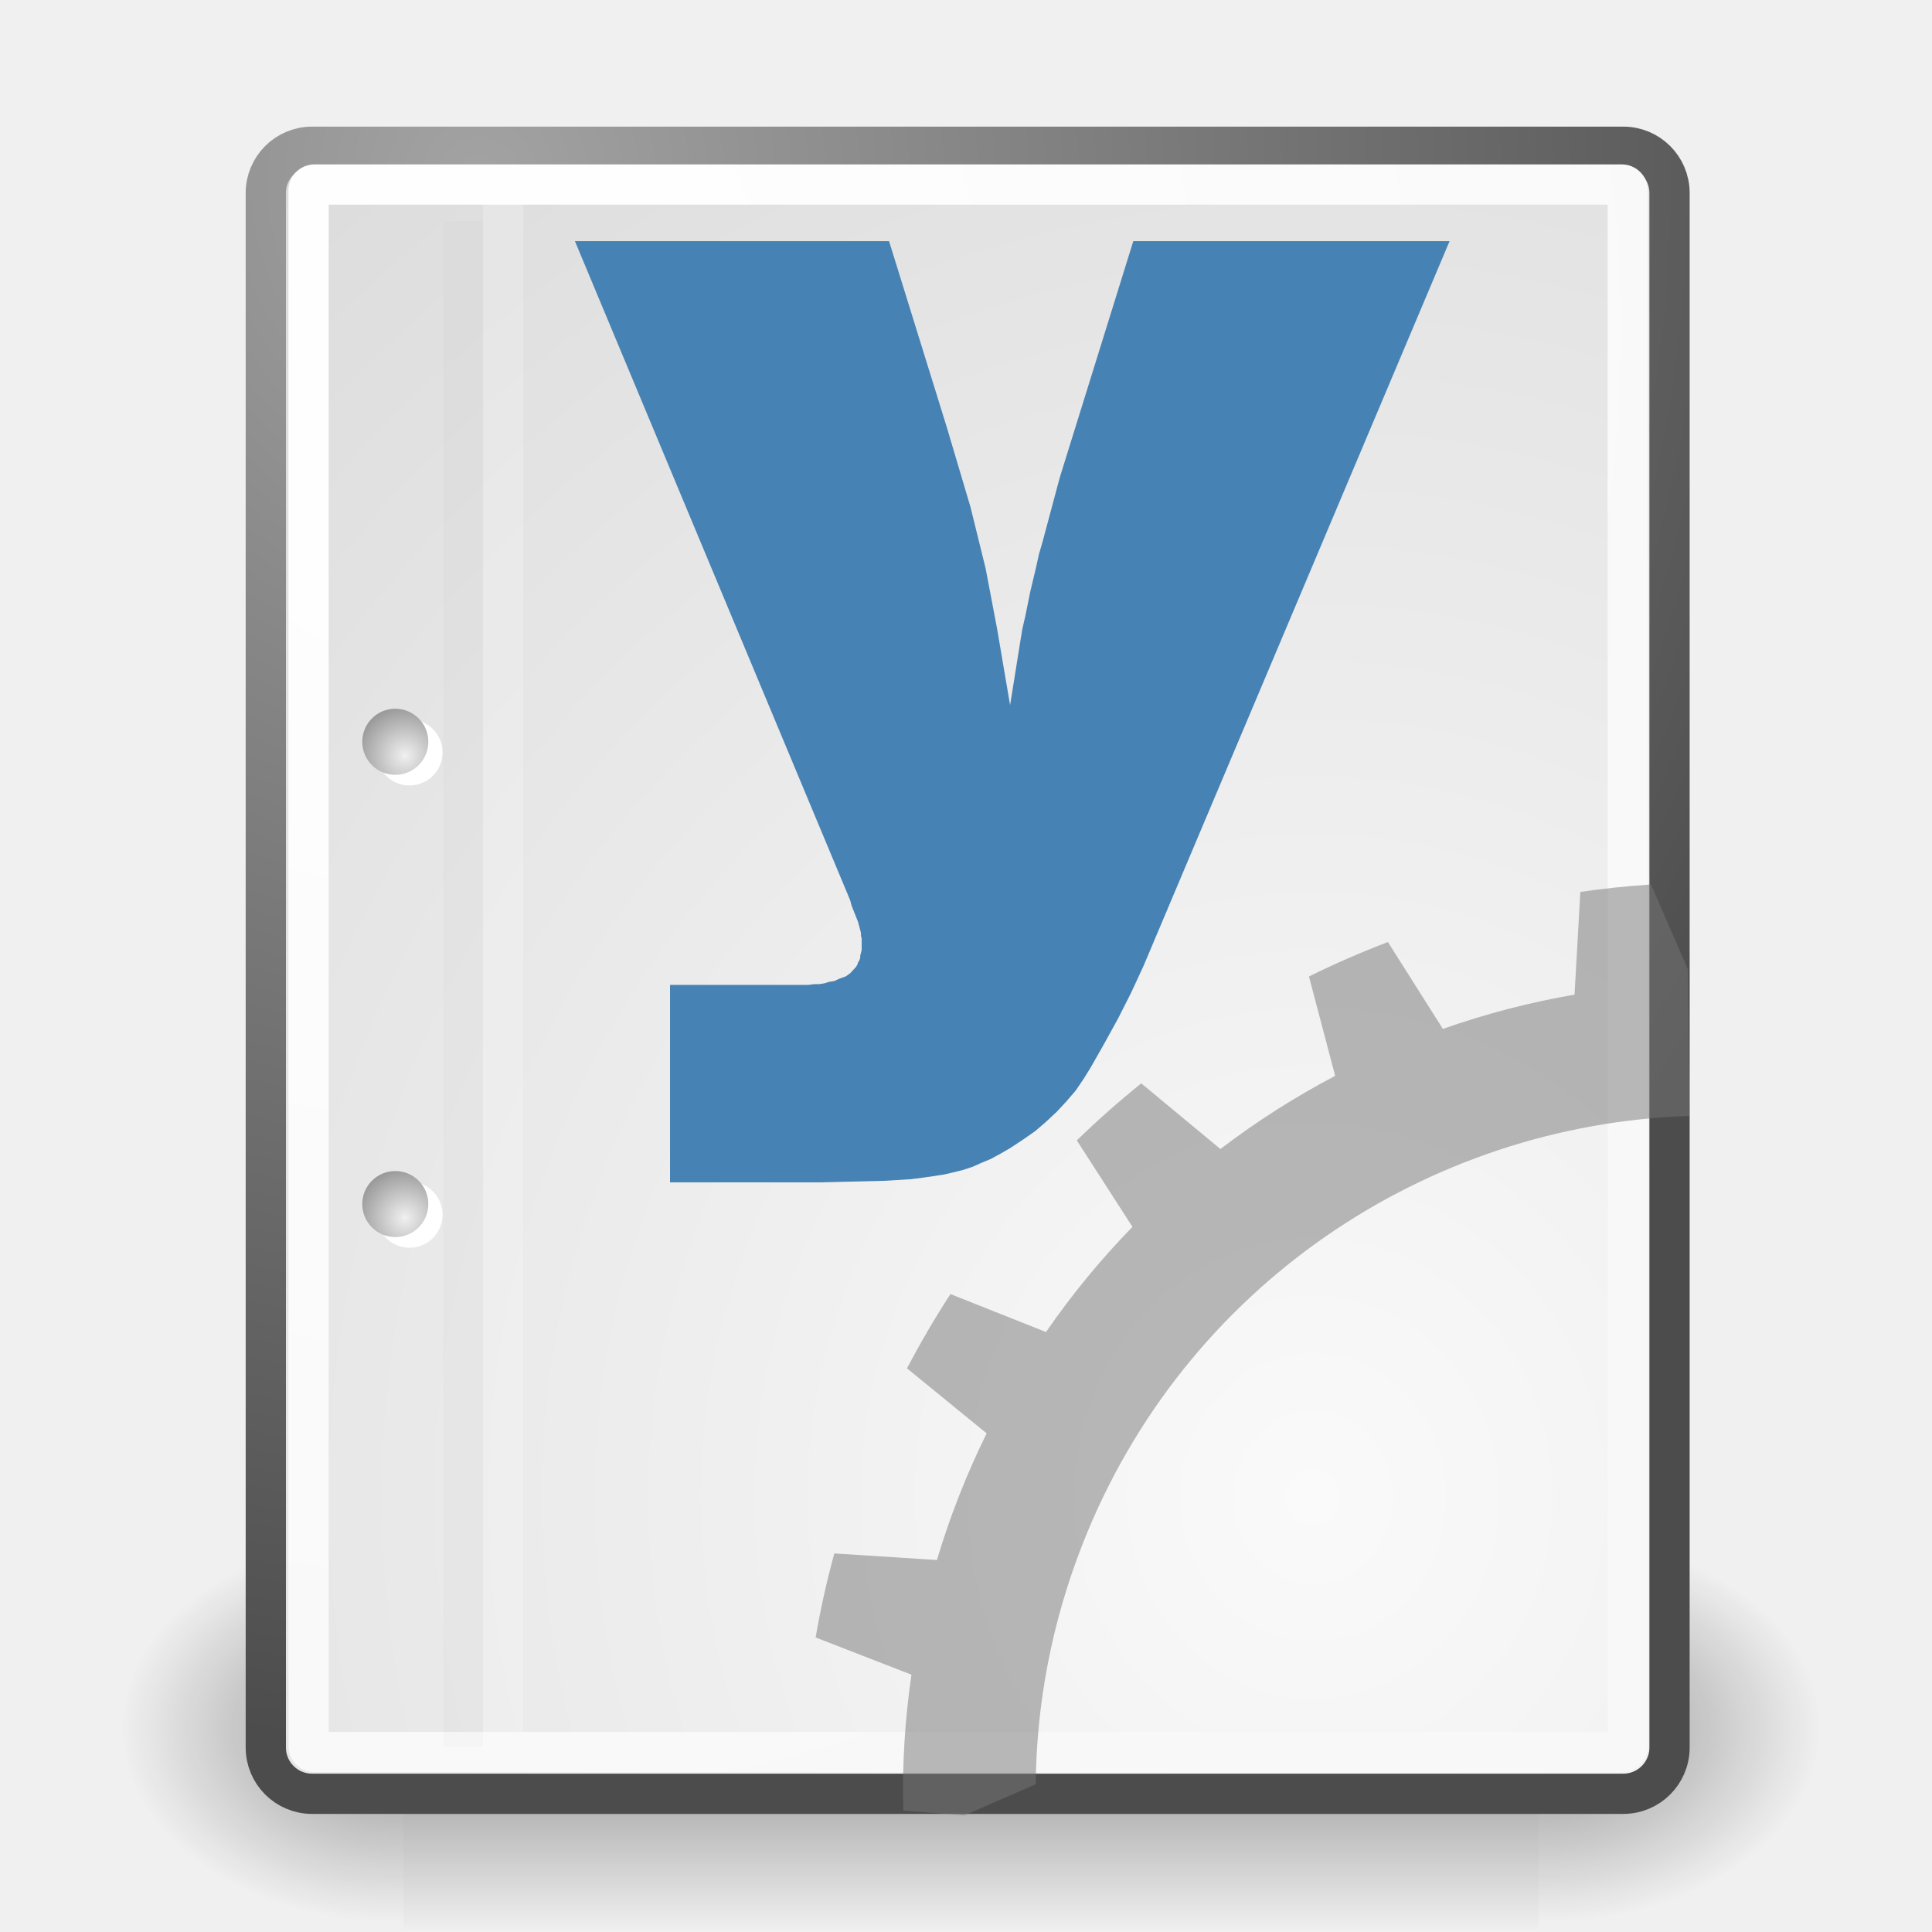
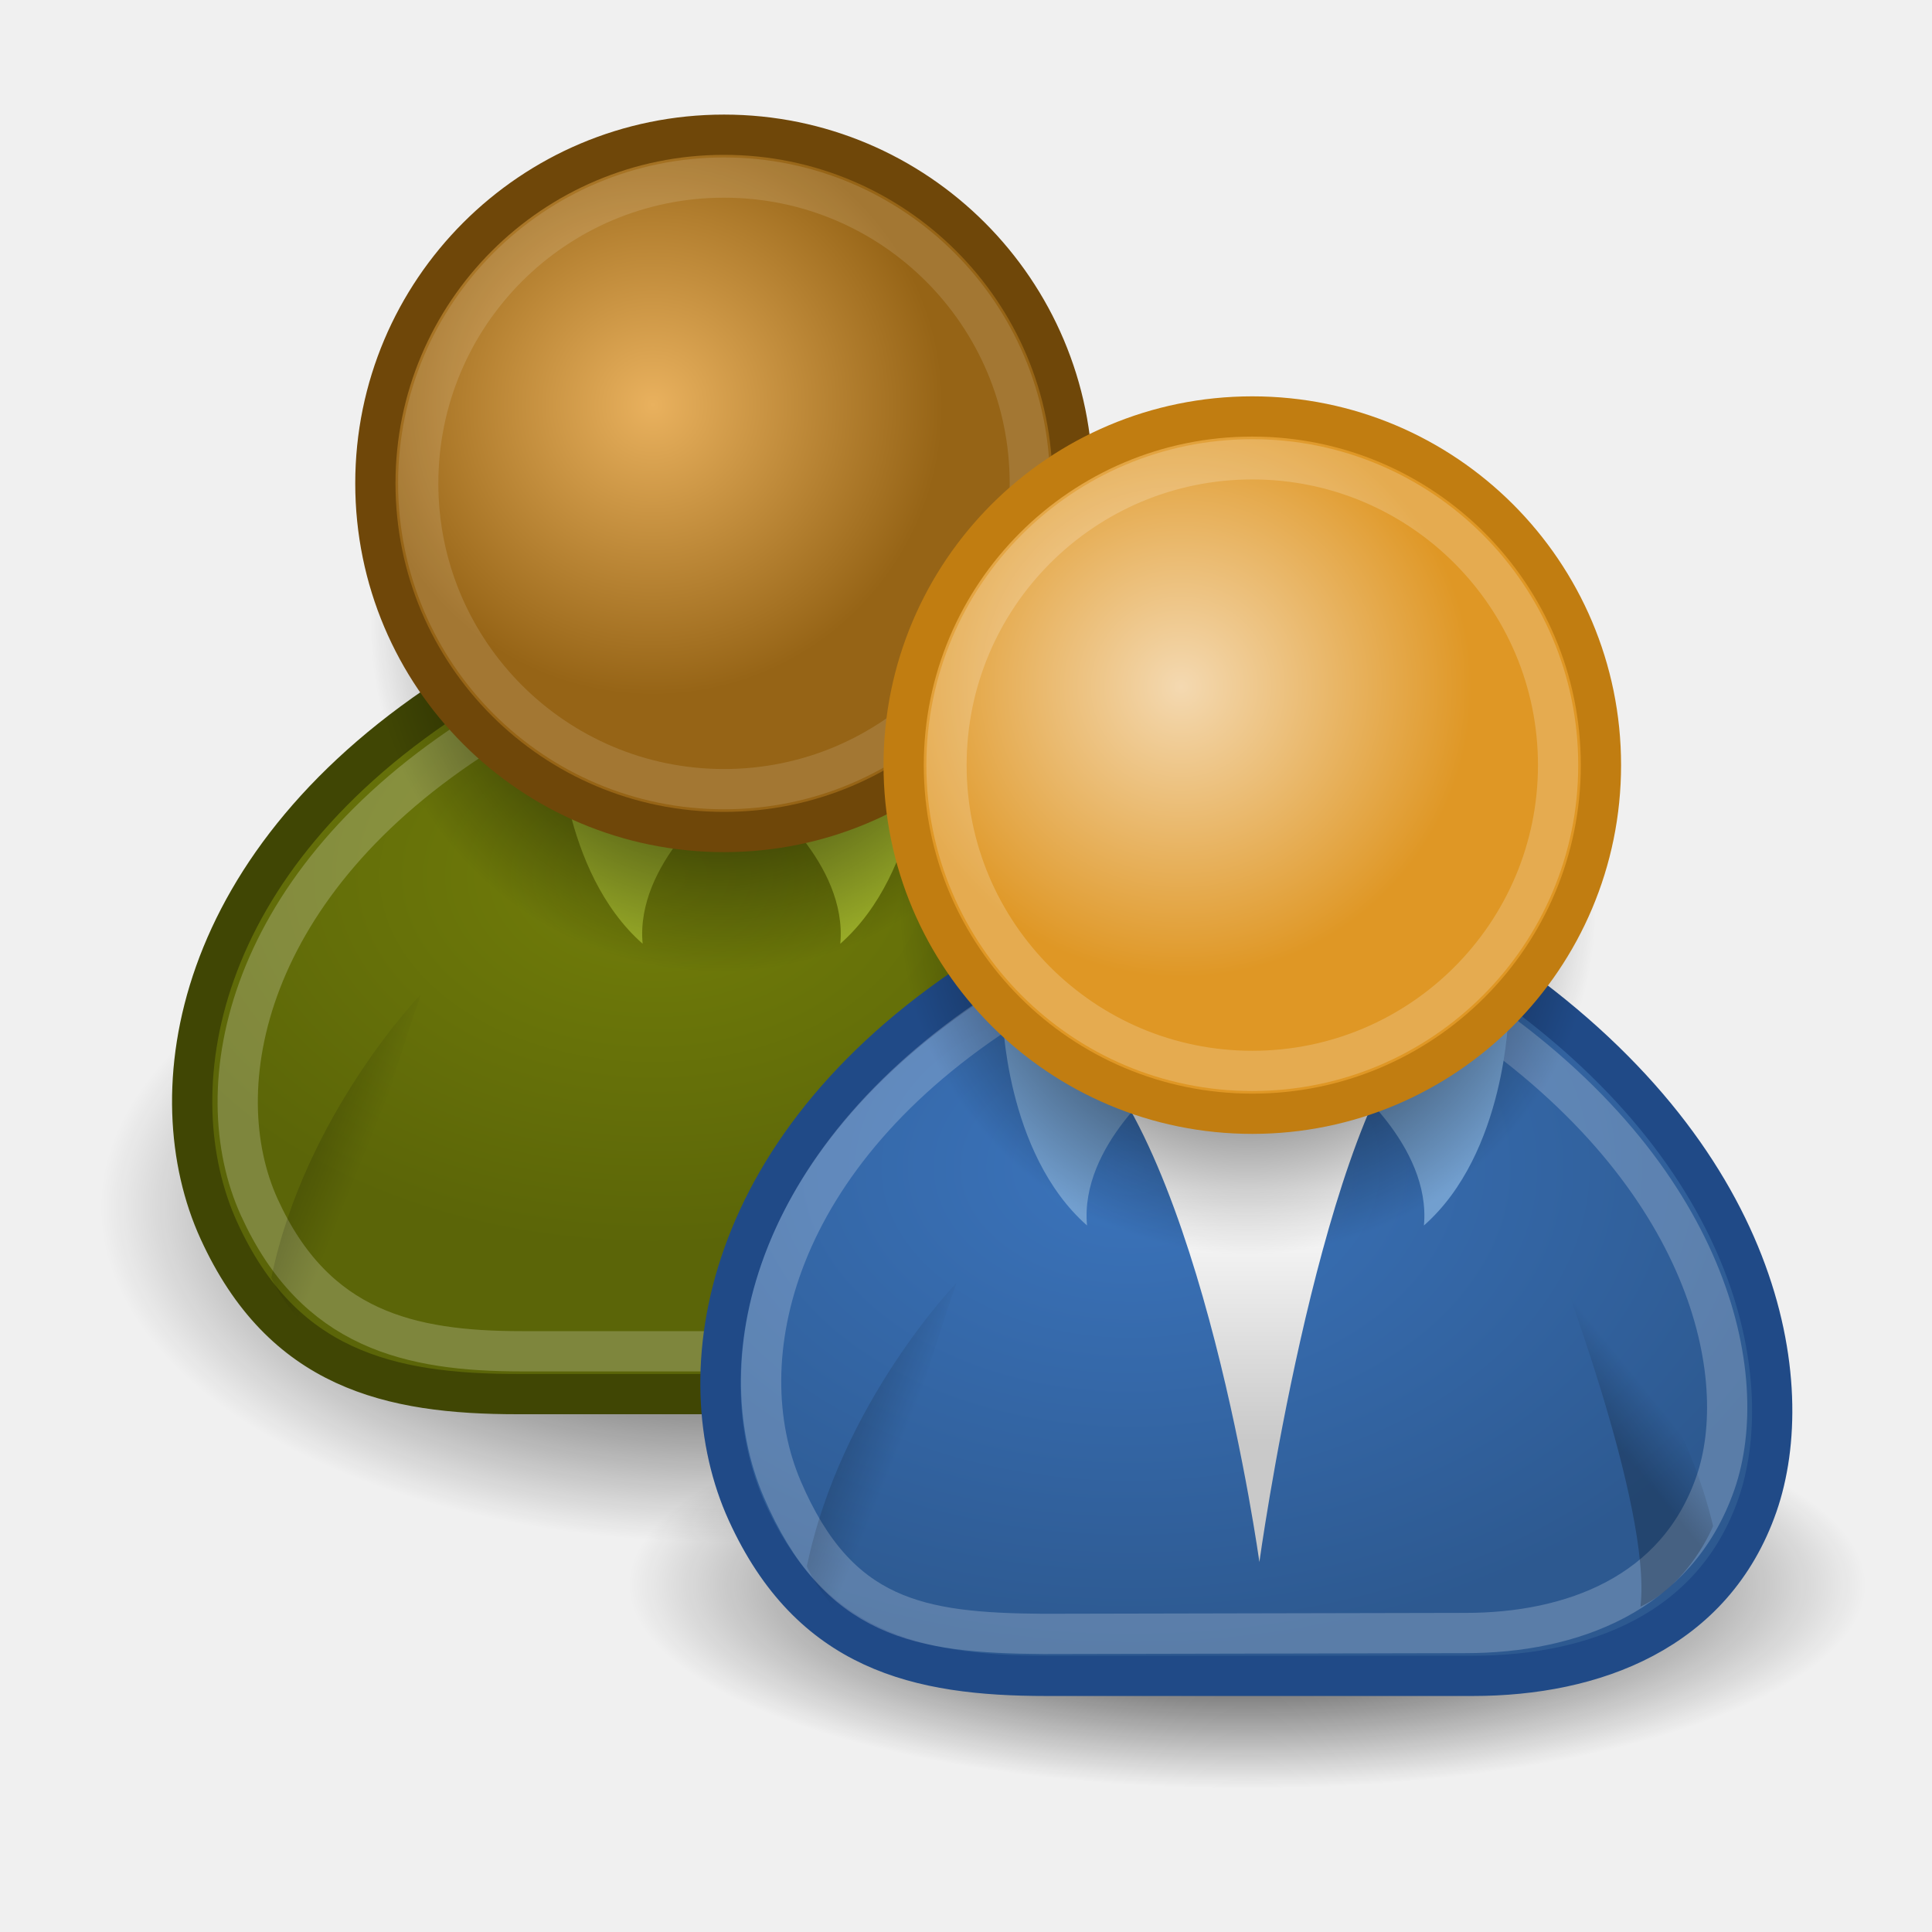
- <svg xmlns="http://www.w3.org/2000/svg" xmlns:xlink="http://www.w3.org/1999/xlink" id="svg249" height="48px" width="48px">
+ <svg xmlns="http://www.w3.org/2000/svg" xmlns:xlink="http://www.w3.org/1999/xlink" width="48px" height="48px" id="svg2108">
  <defs id="defs3">
-     <radialGradient xlink:href="#linearGradient5060" id="radialGradient6719" gradientUnits="userSpaceOnUse" gradientTransform="matrix(-2.774389,0,0,1.969706,112.7623,-872.8854)" cx="605.714" cy="486.648" fx="605.714" fy="486.648" r="117.143" />
-     <linearGradient id="linearGradient5060">
-       <stop style="stop-color:black;stop-opacity:1;" offset="0" id="stop5062" />
-       <stop style="stop-color:black;stop-opacity:0;" offset="1" id="stop5064" />
+     <linearGradient id="linearGradient4356">
+       <stop style="stop-color:#000000;stop-opacity:1;" offset="0" id="stop4358" />
+       <stop style="stop-color:#000000;stop-opacity:0;" offset="1" id="stop4360" />
    </linearGradient>
-     <radialGradient xlink:href="#linearGradient5060" id="radialGradient6717" gradientUnits="userSpaceOnUse" gradientTransform="matrix(2.774389,0,0,1.969706,-1891.633,-872.8854)" cx="605.714" cy="486.648" fx="605.714" fy="486.648" r="117.143" />
-     <linearGradient id="linearGradient5048">
-       <stop style="stop-color:black;stop-opacity:0;" offset="0" id="stop5050" />
-       <stop id="stop5056" offset="0.5" style="stop-color:black;stop-opacity:1;" />
-       <stop style="stop-color:black;stop-opacity:0;" offset="1" id="stop5052" />
+     <linearGradient id="linearGradient4344">
+       <stop style="stop-color:#727e0a;stop-opacity:1;" offset="0" id="stop4346" />
+       <stop style="stop-color:#5b6508;stop-opacity:1;" offset="1" id="stop4348" />
    </linearGradient>
-     <linearGradient xlink:href="#linearGradient5048" id="linearGradient6715" gradientUnits="userSpaceOnUse" gradientTransform="matrix(2.774389,0,0,1.969706,-1892.179,-872.8854)" x1="302.857" y1="366.648" x2="302.857" y2="609.505" />
-     <linearGradient id="linearGradient3082">
-       <stop style="stop-color:#ffffff;stop-opacity:1;" offset="0" id="stop3084" />
-       <stop style="stop-color:#ffffff;stop-opacity:0;" offset="1" id="stop3086" />
+     <linearGradient id="linearGradient4338">
+       <stop id="stop4340" offset="0" style="stop-color:#e9b15e;stop-opacity:1;" />
+       <stop id="stop4342" offset="1" style="stop-color:#966416;stop-opacity:1;" />
    </linearGradient>
-     <linearGradient id="aigrd1" gradientUnits="userSpaceOnUse" x1="99.777" y1="15.424" x2="153" y2="248.631">
-       <stop offset="0" style="stop-color:#464646;stop-opacity:1" id="stop53300" />
-       <stop offset="1" style="stop-color:#cdcdcd;stop-opacity:1" id="stop53302" />
+     <linearGradient id="linearGradient4163">
+       <stop style="stop-color:#3b74bc;stop-opacity:1;" offset="0" id="stop4165" />
+       <stop style="stop-color:#2d5990;stop-opacity:1;" offset="1" id="stop4167" />
    </linearGradient>
-     <linearGradient id="linearGradient4542">
-       <stop style="stop-color:#000000;stop-opacity:1;" offset="0" id="stop4544" />
-       <stop style="stop-color:#000000;stop-opacity:0;" offset="1" id="stop4546" />
+     <linearGradient id="linearGradient3824">
+       <stop style="stop-color:#ffffff;stop-opacity:1;" offset="0" id="stop3826" />
+       <stop style="stop-color:#c9c9c9;stop-opacity:1;" offset="1" id="stop3828" />
    </linearGradient>
-     <linearGradient id="linearGradient15662">
-       <stop id="stop15664" offset="0" style="stop-color:#ffffff;stop-opacity:1;" />
-       <stop id="stop15666" offset="1" style="stop-color:#f8f8f8;stop-opacity:1;" />
+     <linearGradient id="linearGradient3816">
+       <stop style="stop-color:#000000;stop-opacity:1;" offset="0" id="stop3818" />
+       <stop style="stop-color:#000000;stop-opacity:0;" offset="1" id="stop3820" />
    </linearGradient>
-     <radialGradient id="aigrd3" cx="20.892" cy="64.568" r="5.257" fx="20.892" fy="64.568" gradientUnits="userSpaceOnUse">
-       <stop offset="0" style="stop-color:#F0F0F0" id="stop15573" />
-       <stop offset="1" style="stop-color:#9a9a9a;stop-opacity:1;" id="stop15575" />
-     </radialGradient>
-     <radialGradient id="aigrd2" cx="20.892" cy="114.568" r="5.256" fx="20.892" fy="114.568" gradientUnits="userSpaceOnUse">
-       <stop offset="0" style="stop-color:#F0F0F0" id="stop15566" />
-       <stop offset="1" style="stop-color:#9a9a9a;stop-opacity:1;" id="stop15568" />
-     </radialGradient>
-     <linearGradient id="linearGradient269">
-       <stop id="stop270" offset="0" style="stop-color:#a3a3a3;stop-opacity:1;" />
-       <stop id="stop271" offset="1" style="stop-color:#4c4c4c;stop-opacity:1;" />
+     <linearGradient id="linearGradient3800">
+       <stop style="stop-color:#f4d9b1;stop-opacity:1;" offset="0" id="stop3802" />
+       <stop style="stop-color:#df9725;stop-opacity:1;" offset="1" id="stop3804" />
    </linearGradient>
-     <linearGradient id="linearGradient259">
-       <stop id="stop260" offset="0" style="stop-color:#fafafa;stop-opacity:1;" />
-       <stop id="stop261" offset="1" style="stop-color:#bbbbbb;stop-opacity:1;" />
-     </linearGradient>
-     <radialGradient xlink:href="#linearGradient269" id="radialGradient15656" gradientUnits="userSpaceOnUse" gradientTransform="matrix(0.968273,0,0,1.032767,3.353553,0.646447)" cx="8.824" cy="3.756" fx="8.824" fy="3.756" r="37.752" />
-     <radialGradient xlink:href="#linearGradient259" id="radialGradient15658" gradientUnits="userSpaceOnUse" gradientTransform="scale(0.960493,1.041132)" cx="33.967" cy="35.737" fx="33.967" fy="35.737" r="86.708" />
-     <radialGradient xlink:href="#linearGradient15662" id="radialGradient15668" gradientUnits="userSpaceOnUse" gradientTransform="matrix(0.968273,0,0,1.032767,3.353553,0.646447)" cx="8.144" cy="7.268" fx="8.144" fy="7.268" r="38.159" />
-     <radialGradient r="5.256" fy="114.568" fx="20.892" cy="114.568" cx="20.892" gradientTransform="matrix(0.229703,0,0,0.229703,4.613529,3.979808)" gradientUnits="userSpaceOnUse" id="radialGradient2283" xlink:href="#aigrd2" />
-     <radialGradient r="5.257" fy="64.568" fx="20.892" cy="64.568" cx="20.892" gradientTransform="matrix(0.229703,0,0,0.229703,4.613529,3.979808)" gradientUnits="userSpaceOnUse" id="radialGradient2285" xlink:href="#aigrd3" />
-     <radialGradient xlink:href="#linearGradient4542" id="radialGradient4548" cx="24.307" cy="42.078" fx="24.307" fy="42.078" r="15.822" gradientTransform="matrix(1,0,0,0.284916,0,30.08928)" gradientUnits="userSpaceOnUse" />
-     <linearGradient xlink:href="#linearGradient3082" id="linearGradient5876" gradientUnits="userSpaceOnUse" x1="44.593" y1="9.912" x2="65.863" y2="43.317" gradientTransform="matrix(0.703833,0,0,0.703833,59.94701,5.314359)" />
-     <linearGradient xlink:href="#aigrd1" id="linearGradient5881" gradientUnits="userSpaceOnUse" gradientTransform="matrix(0.141249,0,0,0.141249,77.77723,7.536622)" x1="99.777" y1="15.424" x2="153" y2="248.631" />
+     <radialGradient xlink:href="#linearGradient3800" id="radialGradient3806" cx="29.345" cy="17.064" fx="29.345" fy="17.064" r="9.162" gradientUnits="userSpaceOnUse" />
+     <radialGradient xlink:href="#linearGradient3816" id="radialGradient3822" cx="31.113" cy="19.009" fx="31.113" fy="19.009" r="8.662" gradientUnits="userSpaceOnUse" />
+     <linearGradient xlink:href="#linearGradient3824" id="linearGradient3830" x1="30.936" y1="29.553" x2="30.936" y2="35.803" gradientUnits="userSpaceOnUse" />
+     <radialGradient xlink:href="#linearGradient4163" id="radialGradient4169" cx="28.09" cy="27.203" fx="28.09" fy="27.203" r="13.565" gradientTransform="matrix(1.297564,2.881172e-16,-1.964720e-16,0.884831,-8.358505,4.940469)" gradientUnits="userSpaceOnUse" />
+     <radialGradient xlink:href="#linearGradient3800" id="radialGradient4171" gradientUnits="userSpaceOnUse" cx="29.345" cy="17.064" fx="29.345" fy="17.064" r="9.162" gradientTransform="matrix(0.787998,3.877637e-16,-3.877637e-16,0.787998,6.221198,3.617627)" />
+     <linearGradient xlink:href="#linearGradient3824" id="linearGradient4175" gradientUnits="userSpaceOnUse" x1="30.936" y1="29.553" x2="30.936" y2="35.803" gradientTransform="translate(0.707108,0)" />
+     <radialGradient xlink:href="#linearGradient3816" id="radialGradient4179" gradientUnits="userSpaceOnUse" cx="31.113" cy="19.009" fx="31.113" fy="19.009" r="8.662" />
+     <linearGradient xlink:href="#linearGradient3824" id="linearGradient4326" gradientUnits="userSpaceOnUse" gradientTransform="translate(-12.41789,-7)" x1="30.936" y1="29.553" x2="30.936" y2="35.803" />
+     <radialGradient xlink:href="#linearGradient4338" id="radialGradient4328" gradientUnits="userSpaceOnUse" gradientTransform="matrix(0.787998,3.877637e-16,-3.877637e-16,0.787998,6.221198,3.617627)" cx="29.345" cy="17.064" fx="29.345" fy="17.064" r="9.162" />
+     <radialGradient xlink:href="#linearGradient3816" id="radialGradient4330" gradientUnits="userSpaceOnUse" cx="31.113" cy="19.009" fx="31.113" fy="19.009" r="8.662" />
+     <linearGradient xlink:href="#linearGradient3824" id="linearGradient4332" gradientUnits="userSpaceOnUse" x1="30.936" y1="29.553" x2="30.936" y2="35.803" gradientTransform="translate(-13.125,-7)" />
+     <radialGradient xlink:href="#linearGradient3816" id="radialGradient4336" gradientUnits="userSpaceOnUse" cx="31.113" cy="19.009" fx="31.113" fy="19.009" r="8.662" />
+     <radialGradient xlink:href="#linearGradient4344" id="radialGradient4350" cx="16.215" cy="19.836" fx="16.215" fy="19.836" r="13.565" gradientTransform="matrix(1,0,0,0.681917,0,8.233773)" gradientUnits="userSpaceOnUse" />
+     <linearGradient xlink:href="#linearGradient4356" id="linearGradient4362" x1="20.662" y1="35.818" x2="22.627" y2="36.218" gradientUnits="userSpaceOnUse" gradientTransform="matrix(0.983375,0.181588,-0.181588,0.983375,6.231716,-2.651466)" />
+     <linearGradient xlink:href="#linearGradient4356" id="linearGradient4366" gradientUnits="userSpaceOnUse" x1="22.687" y1="36.39" x2="21.408" y2="35.74" gradientTransform="matrix(-0.977685,0.210075,0.210075,0.977685,55.1096,-3.945209)" />
+     <linearGradient xlink:href="#linearGradient4356" id="linearGradient4372" gradientUnits="userSpaceOnUse" gradientTransform="matrix(0.983375,0.181588,-0.181588,0.983375,-7.07212,-9.82492)" x1="20.662" y1="35.818" x2="22.627" y2="36.218" />
+     <linearGradient xlink:href="#linearGradient4356" id="linearGradient4374" gradientUnits="userSpaceOnUse" gradientTransform="matrix(-0.977685,0.210075,0.210075,0.977685,41.80576,-11.11866)" x1="22.687" y1="36.39" x2="21.408" y2="35.74" />
+     <linearGradient xlink:href="#linearGradient4356" id="linearGradient1366" gradientUnits="userSpaceOnUse" gradientTransform="matrix(-0.977685,0.210075,0.210075,0.977685,41.80576,-11.11866)" x1="22.687" y1="36.39" x2="21.408" y2="35.74" />
+     <linearGradient xlink:href="#linearGradient4356" id="linearGradient1369" gradientUnits="userSpaceOnUse" gradientTransform="matrix(0.983375,0.181588,-0.181588,0.983375,-7.07212,-9.82492)" x1="20.662" y1="35.818" x2="22.627" y2="36.218" />
+     <linearGradient xlink:href="#linearGradient3824" id="linearGradient1372" gradientUnits="userSpaceOnUse" gradientTransform="translate(-12.41789,-7)" x1="30.936" y1="29.553" x2="30.936" y2="35.803" />
+     <radialGradient xlink:href="#linearGradient4344" id="radialGradient1381" gradientUnits="userSpaceOnUse" gradientTransform="matrix(1,0,0,0.681917,0,8.233773)" cx="16.215" cy="19.836" fx="16.215" fy="19.836" r="13.565" />
  </defs>
-   <g id="layer6">
-     <g style="display:inline" transform="matrix(2.105461e-2,0,0,2.086758e-2,42.85172,41.1536)" id="g6707">
-       <rect style="opacity:0.402;color:black;fill:url(#linearGradient6715);fill-opacity:1;fill-rule:nonzero;stroke:none;stroke-width:1;stroke-linecap:round;stroke-linejoin:miter;marker:none;marker-start:none;marker-mid:none;marker-end:none;stroke-miterlimit:4;stroke-dasharray:none;stroke-dashoffset:0;stroke-opacity:1;visibility:visible;display:inline;overflow:visible" id="rect6709" width="1339.633" height="478.357" x="-1559.252" y="-150.697" />
-       <path style="opacity:0.402;color:black;fill:url(#radialGradient6717);fill-opacity:1;fill-rule:nonzero;stroke:none;stroke-width:1;stroke-linecap:round;stroke-linejoin:miter;marker:none;marker-start:none;marker-mid:none;marker-end:none;stroke-miterlimit:4;stroke-dasharray:none;stroke-dashoffset:0;stroke-opacity:1;visibility:visible;display:inline;overflow:visible" d="M -219.619,-150.68 C -219.619,-150.68 -219.619,327.65 -219.619,327.65 C -76.745,328.551 125.781,220.481 125.781,88.454 C 125.781,-43.572 -33.655,-150.68 -219.619,-150.68 z " id="path6711" />
-       <path id="path6713" d="M -1559.252,-150.68 C -1559.252,-150.68 -1559.252,327.65 -1559.252,327.65 C -1702.127,328.551 -1904.652,220.481 -1904.652,88.454 C -1904.652,-43.572 -1745.216,-150.68 -1559.252,-150.68 z " style="opacity:0.402;color:black;fill:url(#radialGradient6719);fill-opacity:1;fill-rule:nonzero;stroke:none;stroke-width:1;stroke-linecap:round;stroke-linejoin:miter;marker:none;marker-start:none;marker-mid:none;marker-end:none;stroke-miterlimit:4;stroke-dasharray:none;stroke-dashoffset:0;stroke-opacity:1;visibility:visible;display:inline;overflow:visible" />
-     </g>
+   <g id="layer1" style="display:inline">
+     <path transform="matrix(1.77551,0,0,0.959183,-37.37822,11.77153)" style="opacity:1;color:#000000;fill:url(#radialGradient4336);fill-opacity:1;fill-rule:evenodd;stroke:none;stroke-width:1px;stroke-linecap:round;stroke-linejoin:round;marker:none;marker-start:none;marker-mid:none;marker-end:none;stroke-miterlimit:4;stroke-dasharray:none;stroke-dashoffset:0;stroke-opacity:1;visibility:visible;display:inline;overflow:visible" id="path4177" d="M 39.775 19.009 A 8.662 8.662 0 1 1  22.451,19.009 A 8.662 8.662 0 1 1  39.775 19.009 z" />
+     <path style="opacity:1;color:#000000;fill:url(#radialGradient1381);fill-opacity:1;fill-rule:evenodd;stroke:#404604;stroke-width:1px;stroke-linecap:round;stroke-linejoin:round;marker:none;marker-start:none;marker-mid:none;marker-end:none;stroke-miterlimit:4;stroke-dasharray:none;stroke-dashoffset:0;stroke-opacity:1;visibility:visible;display:inline;overflow:visible" d="M 12.861,34.636 L 23.468,34.636 C 26.473,34.636 29.448,33.534 30.539,30.393 C 31.574,27.411 30.716,21.731 23.998,17.135 L 11.447,17.135 C 4.729,21.378 3.89,27.18 5.437,30.57 C 7.012,34.024 9.679,34.636 12.861,34.636 z " id="path2329" />
+     <path id="path3812" d="M 17.932,19.787 C 17.932,19.787 15.781,21.447 15.966,23.447 C 13.925,21.647 13.867,18.196 13.867,18.196 L 17.932,19.787 z " style="opacity:1;color:#000000;fill:#9db029;fill-opacity:1;fill-rule:evenodd;stroke:none;stroke-width:1px;stroke-linecap:round;stroke-linejoin:round;marker:none;marker-start:none;marker-mid:none;marker-end:none;stroke-miterlimit:4;stroke-dasharray:none;stroke-dashoffset:0;stroke-opacity:1;visibility:visible;display:inline;overflow:visible" />
+     <path id="path3838" d="M 12.967,33.572 L 23.283,33.572 C 25.923,33.572 28.536,32.604 29.494,29.845 C 30.404,27.225 29.4,22.237 23.499,18.199 L 11.974,18.199 C 6.074,21.926 5.086,27.023 6.445,30 C 7.829,33.034 10.172,33.572 12.967,33.572 z " style="opacity:0.215;color:#000000;fill:none;fill-opacity:1;fill-rule:evenodd;stroke:#ffffff;stroke-width:1px;stroke-linecap:round;stroke-linejoin:round;marker:none;marker-start:none;marker-mid:none;marker-end:none;stroke-miterlimit:4;stroke-dasharray:none;stroke-dashoffset:0;stroke-opacity:1;visibility:visible;display:inline;overflow:visible" />
+     <path style="opacity:1;color:#000000;fill:#9db029;fill-opacity:1;fill-rule:evenodd;stroke:none;stroke-width:1px;stroke-linecap:round;stroke-linejoin:round;marker:none;marker-start:none;marker-mid:none;marker-end:none;stroke-miterlimit:4;stroke-dasharray:none;stroke-dashoffset:0;stroke-opacity:1;visibility:visible;display:inline;overflow:visible" d="M 18.911,19.787 C 18.911,19.787 21.062,21.447 20.877,23.447 C 22.918,21.647 22.977,18.196 22.977,18.196 L 18.911,19.787 z " id="path3810" />
+     <path d="M 39.775 19.009 A 8.662 8.662 0 1 1  22.451,19.009 A 8.662 8.662 0 1 1  39.775 19.009 z" id="path3814" style="opacity:1;color:#000000;fill:url(#radialGradient4330);fill-opacity:1;fill-rule:evenodd;stroke:none;stroke-width:1px;stroke-linecap:round;stroke-linejoin:round;marker:none;marker-start:none;marker-mid:none;marker-end:none;stroke-miterlimit:4;stroke-dasharray:none;stroke-dashoffset:0;stroke-opacity:1;visibility:visible;display:inline;overflow:visible" transform="translate(-13.25,-3.5)" />
+     <path style="opacity:1;color:#000000;fill:url(#radialGradient4328);fill-opacity:1;fill-rule:evenodd;stroke:#6f4709;stroke-width:1px;stroke-linecap:round;stroke-linejoin:round;marker:none;marker-start:none;marker-mid:none;marker-end:none;stroke-miterlimit:4;stroke-dasharray:none;stroke-dashoffset:0;stroke-opacity:1;visibility:visible;display:inline;overflow:visible" id="path2327" d="M 39.775 19.009 A 8.662 8.662 0 1 1  22.451,19.009 A 8.662 8.662 0 1 1  39.775 19.009 z" transform="translate(-13.125,-7)" />
+     <path d="M 39.775 19.009 A 8.662 8.662 0 1 1  22.451,19.009 A 8.662 8.662 0 1 1  39.775 19.009 z" id="path3834" style="opacity:0.127;color:#000000;fill:none;fill-opacity:1;fill-rule:evenodd;stroke:#ffffff;stroke-width:1.14px;stroke-linecap:round;stroke-linejoin:round;marker:none;marker-start:none;marker-mid:none;marker-end:none;stroke-miterlimit:4;stroke-dasharray:none;stroke-dashoffset:0;stroke-opacity:1;visibility:visible;display:inline;overflow:visible" transform="matrix(0.877095,0,0,0.877095,-9.301073,-4.663733)" />
+     <path style="opacity:1;color:#000000;fill:url(#linearGradient1372);fill-opacity:1;fill-rule:evenodd;stroke:none;stroke-width:1px;stroke-linecap:round;stroke-linejoin:round;marker:none;marker-start:none;marker-mid:none;marker-end:none;stroke-miterlimit:4;stroke-dasharray:none;stroke-dashoffset:0;stroke-opacity:1;visibility:visible;display:inline;overflow:visible" d="M 22.584,27.035 L 26.827,27.035 L 24.352,24.737 L 23.821,25.444 L 23.291,24.913 L 22.584,27.035 z " id="path4173" />
+     <path style="opacity:0.228;color:#000000;fill:url(#linearGradient1369);fill-opacity:1;fill-rule:evenodd;stroke:none;stroke-width:1px;stroke-linecap:round;stroke-linejoin:round;marker:none;marker-start:none;marker-mid:none;marker-end:none;stroke-miterlimit:4;stroke-dasharray:none;stroke-dashoffset:0;stroke-opacity:1;visibility:visible;display:inline;overflow:visible" d="M 8.548,33.602 C 7.3,33.057 6.742,31.743 6.742,31.743 C 7.583,27.674 10.462,24.697 10.462,24.697 C 10.462,24.697 8.183,31.109 8.548,33.602 z " id="path4368" />
+     <path id="path4370" d="M 27.454,32.743 C 28.685,32.162 29.258,30.741 29.258,30.741 C 28.299,26.698 25.282,23.898 25.282,23.898 C 25.282,23.898 27.746,30.241 27.454,32.743 z " style="opacity:0.228;color:#000000;fill:url(#linearGradient1366);fill-opacity:1;fill-rule:evenodd;stroke:none;stroke-width:1px;stroke-linecap:round;stroke-linejoin:round;marker:none;marker-start:none;marker-mid:none;marker-end:none;stroke-miterlimit:4;stroke-dasharray:none;stroke-dashoffset:0;stroke-opacity:1;visibility:visible;display:inline;overflow:visible" />
  </g>
-   <g style="display:inline" id="layer1">
-     <rect style="color:#000000;fill:url(#radialGradient15658);fill-opacity:1;fill-rule:nonzero;stroke:url(#radialGradient15656);stroke-width:1;stroke-linecap:round;stroke-linejoin:round;stroke-miterlimit:4;stroke-dashoffset:0;stroke-opacity:1;marker:none;marker-start:none;marker-mid:none;marker-end:none;visibility:visible;display:block;overflow:visible" id="rect15391" width="34.875" height="40.92" x="6.604" y="3.646" ry="1.149" />
-     <rect style="color:#000000;fill:none;fill-opacity:1;fill-rule:nonzero;stroke:url(#radialGradient15668);stroke-width:1;stroke-linecap:round;stroke-linejoin:round;stroke-miterlimit:4;stroke-dashoffset:0;stroke-opacity:1;marker:none;marker-start:none;marker-mid:none;marker-end:none;visibility:visible;display:block;overflow:visible" id="rect15660" width="32.776" height="38.946" x="7.666" y="4.584" ry="0.149" rx="0.149" />
-     <g transform="translate(0.646447,-3.798933e-2)" id="g2270">
-       <g id="g1440" style="fill:#ffffff;fill-opacity:1;fill-rule:nonzero;stroke:#000000;stroke-miterlimit:4" transform="matrix(0.229703,0,0,0.229703,4.967081,4.244972)">
-         <radialGradient id="radialGradient1442" cx="20.892" cy="114.568" r="5.256" fx="20.892" fy="114.568" gradientUnits="userSpaceOnUse">
-           <stop offset="0" style="stop-color:#F0F0F0" id="stop1444" />
-           <stop offset="1" style="stop-color:#474747" id="stop1446" />
-         </radialGradient>
-         <path style="stroke:none" d="M 23.428,113.07 C 23.428,115.043 21.828,116.642 19.855,116.642 C 17.881,116.642 16.282,115.042 16.282,113.07 C 16.282,111.096 17.882,109.497 19.855,109.497 C 21.828,109.497 23.428,111.097 23.428,113.07 z " id="path1448" />
-         <radialGradient id="radialGradient1450" cx="20.892" cy="64.568" r="5.257" fx="20.892" fy="64.568" gradientUnits="userSpaceOnUse">
-           <stop offset="0" style="stop-color:#F0F0F0" id="stop1452" />
-           <stop offset="1" style="stop-color:#474747" id="stop1454" />
-         </radialGradient>
-         <path style="stroke:none" d="M 23.428,63.07 C 23.428,65.043 21.828,66.643 19.855,66.643 C 17.881,66.643 16.282,65.043 16.282,63.07 C 16.282,61.096 17.882,59.497 19.855,59.497 C 21.828,59.497 23.428,61.097 23.428,63.07 z " id="path1456" />
-       </g>
-       <path style="fill:url(#radialGradient2283);fill-rule:nonzero;stroke:none;stroke-miterlimit:4" d="M 9.995,29.952 C 9.995,30.406 9.627,30.773 9.174,30.773 C 8.721,30.773 8.354,30.405 8.354,29.952 C 8.354,29.499 8.721,29.132 9.174,29.132 C 9.627,29.132 9.995,29.499 9.995,29.952 z " id="path15570" />
-       <path style="fill:url(#radialGradient2285);fill-rule:nonzero;stroke:none;stroke-miterlimit:4" d="M 9.995,18.467 C 9.995,18.92 9.627,19.288 9.174,19.288 C 8.721,19.288 8.354,18.92 8.354,18.467 C 8.354,18.014 8.721,17.646 9.174,17.646 C 9.627,17.646 9.995,18.014 9.995,18.467 z " id="path15577" />
-     </g>
-     <path style="fill:none;fill-opacity:0.75;fill-rule:evenodd;stroke:#000000;stroke-width:0.989;stroke-linecap:butt;stroke-linejoin:miter;stroke-miterlimit:4;stroke-opacity:0.018" d="M 11.506,5.494 L 11.506,43.401" id="path15672" />
-     <path style="fill:none;fill-opacity:0.75;fill-rule:evenodd;stroke:#ffffff;stroke-width:1;stroke-linecap:butt;stroke-linejoin:miter;stroke-miterlimit:4;stroke-opacity:0.205" d="M 12.5,5.021 L 12.5,43.038" id="path15674" />
-   </g>
-   <g id="layer5" style="display:inline">
-     <path style="opacity:0.5;fill:#757575;fill-opacity:1;fill-rule:nonzero;stroke:none;stroke-miterlimit:4" d="M 26.896,38.363 C 29.422,31.93 35.482,27.935 41.977,27.725 L 41.935,24.08 L 41.017,21.974 C 40.428,22.014 39.844,22.075 39.263,22.16 L 39.119,24.711 C 38.004,24.903 36.91,25.189 35.848,25.563 L 34.482,23.405 C 33.815,23.659 33.161,23.944 32.521,24.26 L 33.172,26.729 C 32.175,27.253 31.221,27.86 30.321,28.547 L 28.354,26.916 C 27.8,27.362 27.266,27.834 26.753,28.333 L 28.136,30.481 C 27.355,31.282 26.635,32.154 25.988,33.094 L 23.614,32.151 C 23.228,32.744 22.868,33.36 22.534,33.996 L 24.513,35.612 C 24.266,36.114 24.037,36.629 23.829,37.159 C 23.621,37.689 23.438,38.222 23.278,38.758 L 20.728,38.595 C 20.539,39.288 20.384,39.985 20.264,40.682 L 22.645,41.607 C 22.479,42.735 22.413,43.865 22.441,44.983 L 23.961,45.102 L 25.732,44.33 C 25.751,42.342 26.126,40.324 26.896,38.363 L 26.896,38.363 z " id="path53363" />
-   </g>
-   <g id="layer7">
-     <g transform="matrix(1.789975e-2,0,0,1.930874e-2,-46.951,-203.7979)" style="fill:#4682b4;fill-opacity:1;visibility:visible" id="g4046">
-       <g style="fill:#4682b4;fill-opacity:1" id="g4050">
-         <g style="fill:#4682b4;fill-opacity:1;stroke:none" id="g4052">
-           <path d="M 3803,11713 L 3805,11720 L 3808,11727 L 3811,11734 L 3814,11741 L 3816,11748 L 3818,11755 L 3818,11759 L 3819,11762 L 3819,11766 L 3819,11769 L 3819,11777 L 3818,11781 L 3817,11784 L 3817,11787 L 3816,11790 L 3814,11793 L 3813,11796 L 3811,11799 L 3809,11801 L 3807,11803 L 3805,11805 L 3803,11807 L 3800,11809 L 3797,11811 L 3794,11812 L 3788,11814 L 3781,11817 L 3774,11818 L 3767,11820 L 3760,11821 L 3753,11821 L 3745,11822 L 3738,11822 L 3553,11822 L 3553,12076 L 3764,12076 L 3852,12074 L 3870,12073 L 3887,12072 L 3904,12070 L 3919,12068 L 3926,12067 L 3933,12066 L 3947,12063 L 3960,12060 L 3973,12056 L 3985,12051 L 3998,12046 L 4012,12039 L 4025,12032 L 4043,12021 L 4060,12010 L 4075,11998 L 4090,11985 L 4103,11972 L 4116,11958 L 4127,11943 L 4137,11928 L 4156,11897 L 4175,11865 L 4193,11832 L 4210,11798 L 4635,10865 L 4196,10865 L 4094,11169 L 4070,11252 L 4065,11268 L 4061,11285 L 4053,11316 L 4046,11348 L 4042,11364 L 4039,11381 L 4025,11462 L 4007,11364 L 3991,11286 L 3970,11207 L 3937,11104 L 3857,10865 L 3421,10865 L 3803,11713 z " style="fill:#4682b4;fill-opacity:1" id="path4054" />
-         </g>
-         <g style="fill:#4682b4;fill-opacity:1" id="g4056" />
-       </g>
-     </g>
+   <g id="layer2" style="display:inline">
+     <path transform="matrix(1.77551,0,0,0.583984,-24.25322,28.27856)" style="opacity:1;color:black;fill:url(#radialGradient4179);fill-opacity:1;fill-rule:evenodd;stroke:none;stroke-width:1px;stroke-linecap:round;stroke-linejoin:round;marker:none;marker-start:none;marker-mid:none;marker-end:none;stroke-miterlimit:4;stroke-dasharray:none;stroke-dashoffset:0;stroke-opacity:1;visibility:visible;display:inline;overflow:visible" id="path4306" d="M 39.775 19.009 A 8.662 8.662 0 1 1  22.451,19.009 A 8.662 8.662 0 1 1  39.775 19.009 z" />
+     <path style="opacity:1;color:#000000;fill:url(#radialGradient4169);fill-opacity:1;fill-rule:evenodd;stroke:#204a87;stroke-width:1px;stroke-linecap:round;stroke-linejoin:round;marker:none;marker-start:none;marker-mid:none;marker-end:none;stroke-miterlimit:4;stroke-dasharray:none;stroke-dashoffset:0;stroke-opacity:1;visibility:visible;display:inline;overflow:visible" d="M 25.986,41.636 L 36.593,41.636 C 39.598,41.636 42.573,40.534 43.664,37.393 C 44.699,34.411 43.841,28.731 37.123,24.135 L 24.572,24.135 C 17.854,28.378 17.015,34.18 18.562,37.57 C 20.137,41.024 22.804,41.636 25.986,41.636 z " id="path4308" />
+     <path style="opacity:1;color:#000000;fill:url(#linearGradient3830);fill-opacity:1;fill-rule:evenodd;stroke:none;stroke-width:1px;stroke-linecap:round;stroke-linejoin:round;marker:none;marker-start:none;marker-mid:none;marker-end:none;stroke-miterlimit:4;stroke-dasharray:none;stroke-dashoffset:0;stroke-opacity:1;visibility:visible;display:inline;overflow:visible" d="M 26.693,25.726 C 29.875,28.555 31.289,38.808 31.289,38.808 C 31.289,38.808 32.704,28.555 35.179,25.549 L 26.693,25.726 z " id="path4310" />
+     <path id="path4312" d="M 28.973,26.787 C 28.973,26.787 26.821,28.447 27.007,30.447 C 24.966,28.647 24.907,25.196 24.907,25.196 L 28.973,26.787 z " style="opacity:1;color:#000000;fill:#729fcf;fill-opacity:1;fill-rule:evenodd;stroke:none;stroke-width:1px;stroke-linecap:round;stroke-linejoin:round;marker:none;marker-start:none;marker-mid:none;marker-end:none;stroke-miterlimit:4;stroke-dasharray:none;stroke-dashoffset:0;stroke-opacity:1;visibility:visible;display:inline;overflow:visible" />
+     <path id="path4314" d="M 25.915,40.594 L 36.408,40.572 C 39.048,40.572 41.661,39.604 42.619,36.845 C 43.529,34.225 42.525,29.237 36.624,25.199 L 25.099,24.956 C 19.199,28.683 18.057,33.779 19.437,37 C 20.818,40.221 22.833,40.572 25.915,40.594 z " style="opacity:0.215;color:#000000;fill:none;fill-opacity:1;fill-rule:evenodd;stroke:#ffffff;stroke-width:1px;stroke-linecap:round;stroke-linejoin:round;marker:none;marker-start:none;marker-mid:none;marker-end:none;stroke-miterlimit:4;stroke-dasharray:none;stroke-dashoffset:0;stroke-opacity:1;visibility:visible;display:inline;overflow:visible" />
+     <path style="opacity:1;color:#000000;fill:#729fcf;fill-opacity:1;fill-rule:evenodd;stroke:none;stroke-width:1px;stroke-linecap:round;stroke-linejoin:round;marker:none;marker-start:none;marker-mid:none;marker-end:none;stroke-miterlimit:4;stroke-dasharray:none;stroke-dashoffset:0;stroke-opacity:1;visibility:visible;display:inline;overflow:visible" d="M 33.411,26.787 C 33.411,26.787 35.562,28.447 35.377,30.447 C 37.418,28.647 37.477,25.196 37.477,25.196 L 33.411,26.787 z " id="path4316" />
+     <path d="M 39.775 19.009 A 8.662 8.662 0 1 1  22.451,19.009 A 8.662 8.662 0 1 1  39.775 19.009 z" id="path4318" style="opacity:1;color:#000000;fill:url(#radialGradient3822);fill-opacity:1;fill-rule:evenodd;stroke:none;stroke-width:1px;stroke-linecap:round;stroke-linejoin:round;marker:none;marker-start:none;marker-mid:none;marker-end:none;stroke-miterlimit:4;stroke-dasharray:none;stroke-dashoffset:0;stroke-opacity:1;visibility:visible;display:inline;overflow:visible" transform="translate(-0.125,3.5)" />
+     <path style="opacity:1;color:#000000;fill:url(#radialGradient4171);fill-opacity:1;fill-rule:evenodd;stroke:#c17d11;stroke-width:1px;stroke-linecap:round;stroke-linejoin:round;marker:none;marker-start:none;marker-mid:none;marker-end:none;stroke-miterlimit:4;stroke-dasharray:none;stroke-dashoffset:0;stroke-opacity:1;visibility:visible;display:inline;overflow:visible" id="path4320" d="M 39.775 19.009 A 8.662 8.662 0 1 1  22.451,19.009 A 8.662 8.662 0 1 1  39.775 19.009 z" />
+     <path d="M 39.775 19.009 A 8.662 8.662 0 1 1  22.451,19.009 A 8.662 8.662 0 1 1  39.775 19.009 z" id="path4322" style="opacity:0.196;color:#000000;fill:none;fill-opacity:1;fill-rule:evenodd;stroke:#ffffff;stroke-width:1.14px;stroke-linecap:round;stroke-linejoin:round;marker:none;marker-start:none;marker-mid:none;marker-end:none;stroke-miterlimit:4;stroke-dasharray:none;stroke-dashoffset:0;stroke-opacity:1;visibility:visible;display:inline;overflow:visible" transform="matrix(0.877095,0,0,0.877095,3.823927,2.336267)" />
+     <path style="opacity:0.228;color:#000000;fill:url(#linearGradient4362);fill-opacity:1;fill-rule:evenodd;stroke:none;stroke-width:1px;stroke-linecap:round;stroke-linejoin:round;marker:none;marker-start:none;marker-mid:none;marker-end:none;stroke-miterlimit:4;stroke-dasharray:none;stroke-dashoffset:0;stroke-opacity:1;visibility:visible;display:inline;overflow:visible" d="M 21.852,40.775 C 20.604,40.23 20.046,38.917 20.046,38.917 C 20.887,34.848 23.766,31.871 23.766,31.871 C 23.766,31.871 21.486,38.282 21.852,40.775 z " id="path4354" />
+     <path id="path4364" d="M 40.757,39.917 C 41.989,39.336 42.562,37.915 42.562,37.915 C 41.603,33.872 38.586,31.072 38.586,31.072 C 38.586,31.072 41.05,37.414 40.757,39.917 z " style="opacity:0.228;color:#000000;fill:url(#linearGradient4366);fill-opacity:1;fill-rule:evenodd;stroke:none;stroke-width:1px;stroke-linecap:round;stroke-linejoin:round;marker:none;marker-start:none;marker-mid:none;marker-end:none;stroke-miterlimit:4;stroke-dasharray:none;stroke-dashoffset:0;stroke-opacity:1;visibility:visible;display:inline;overflow:visible" />
  </g>
</svg>
